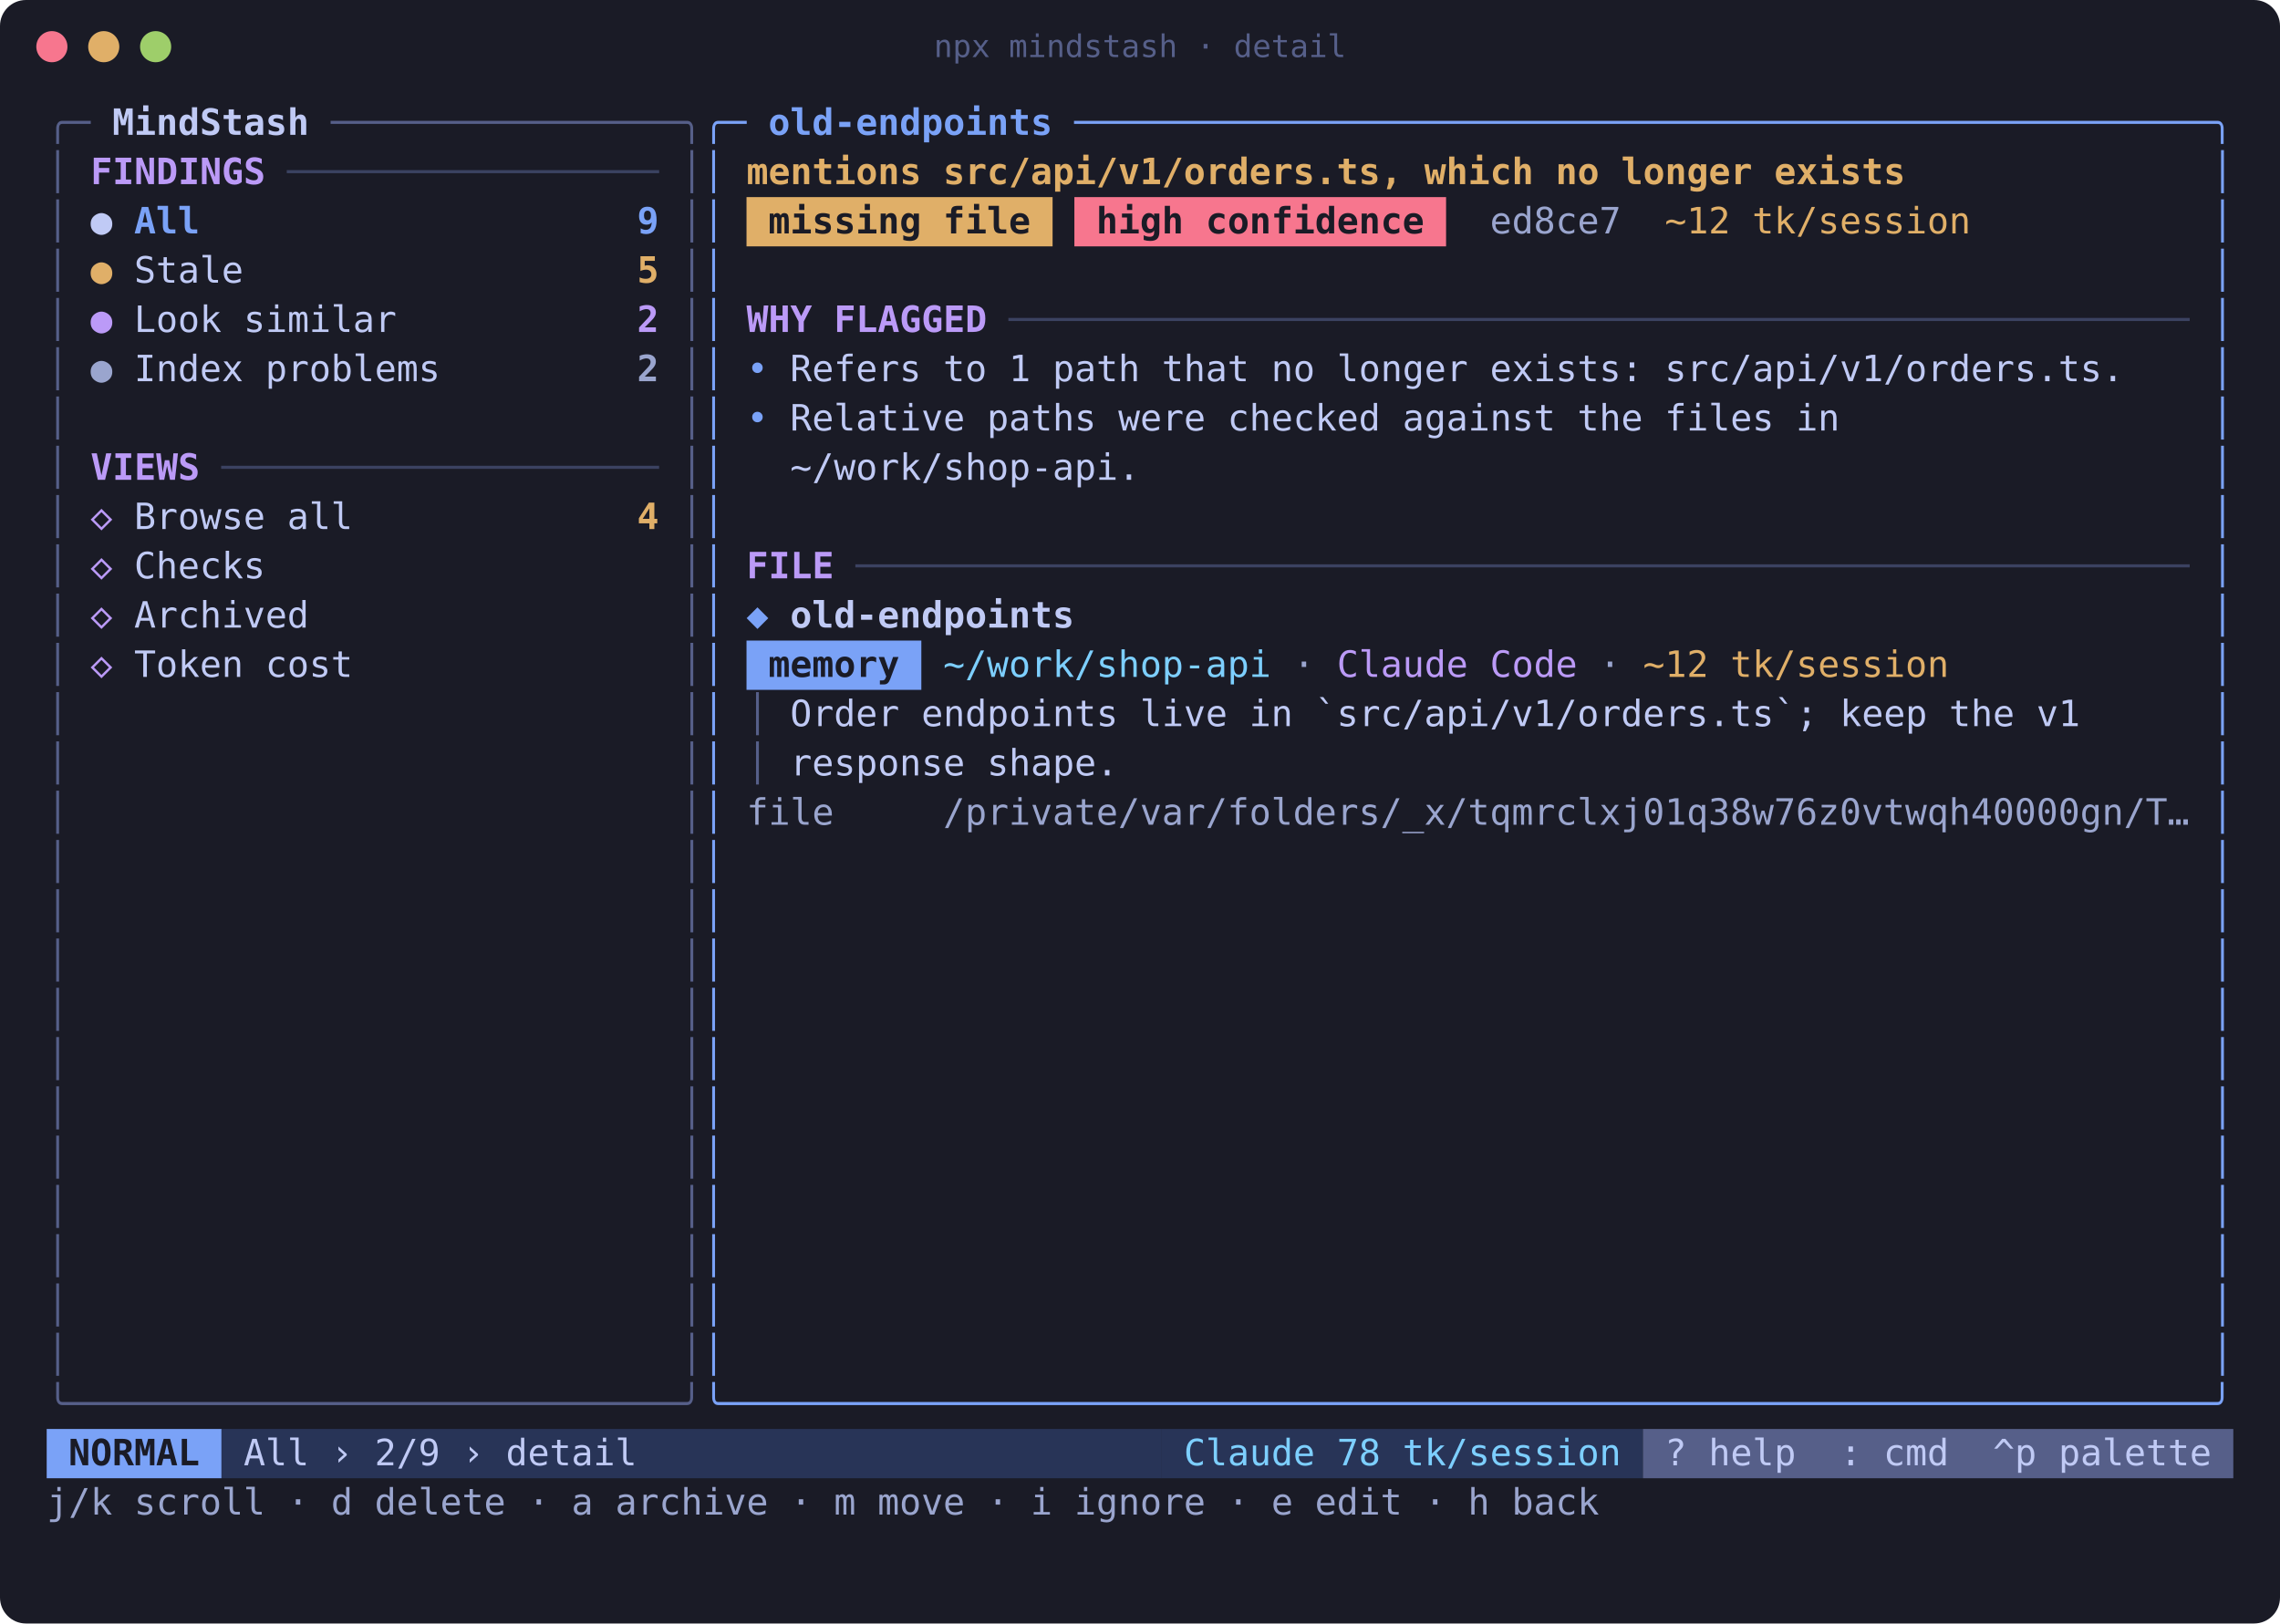
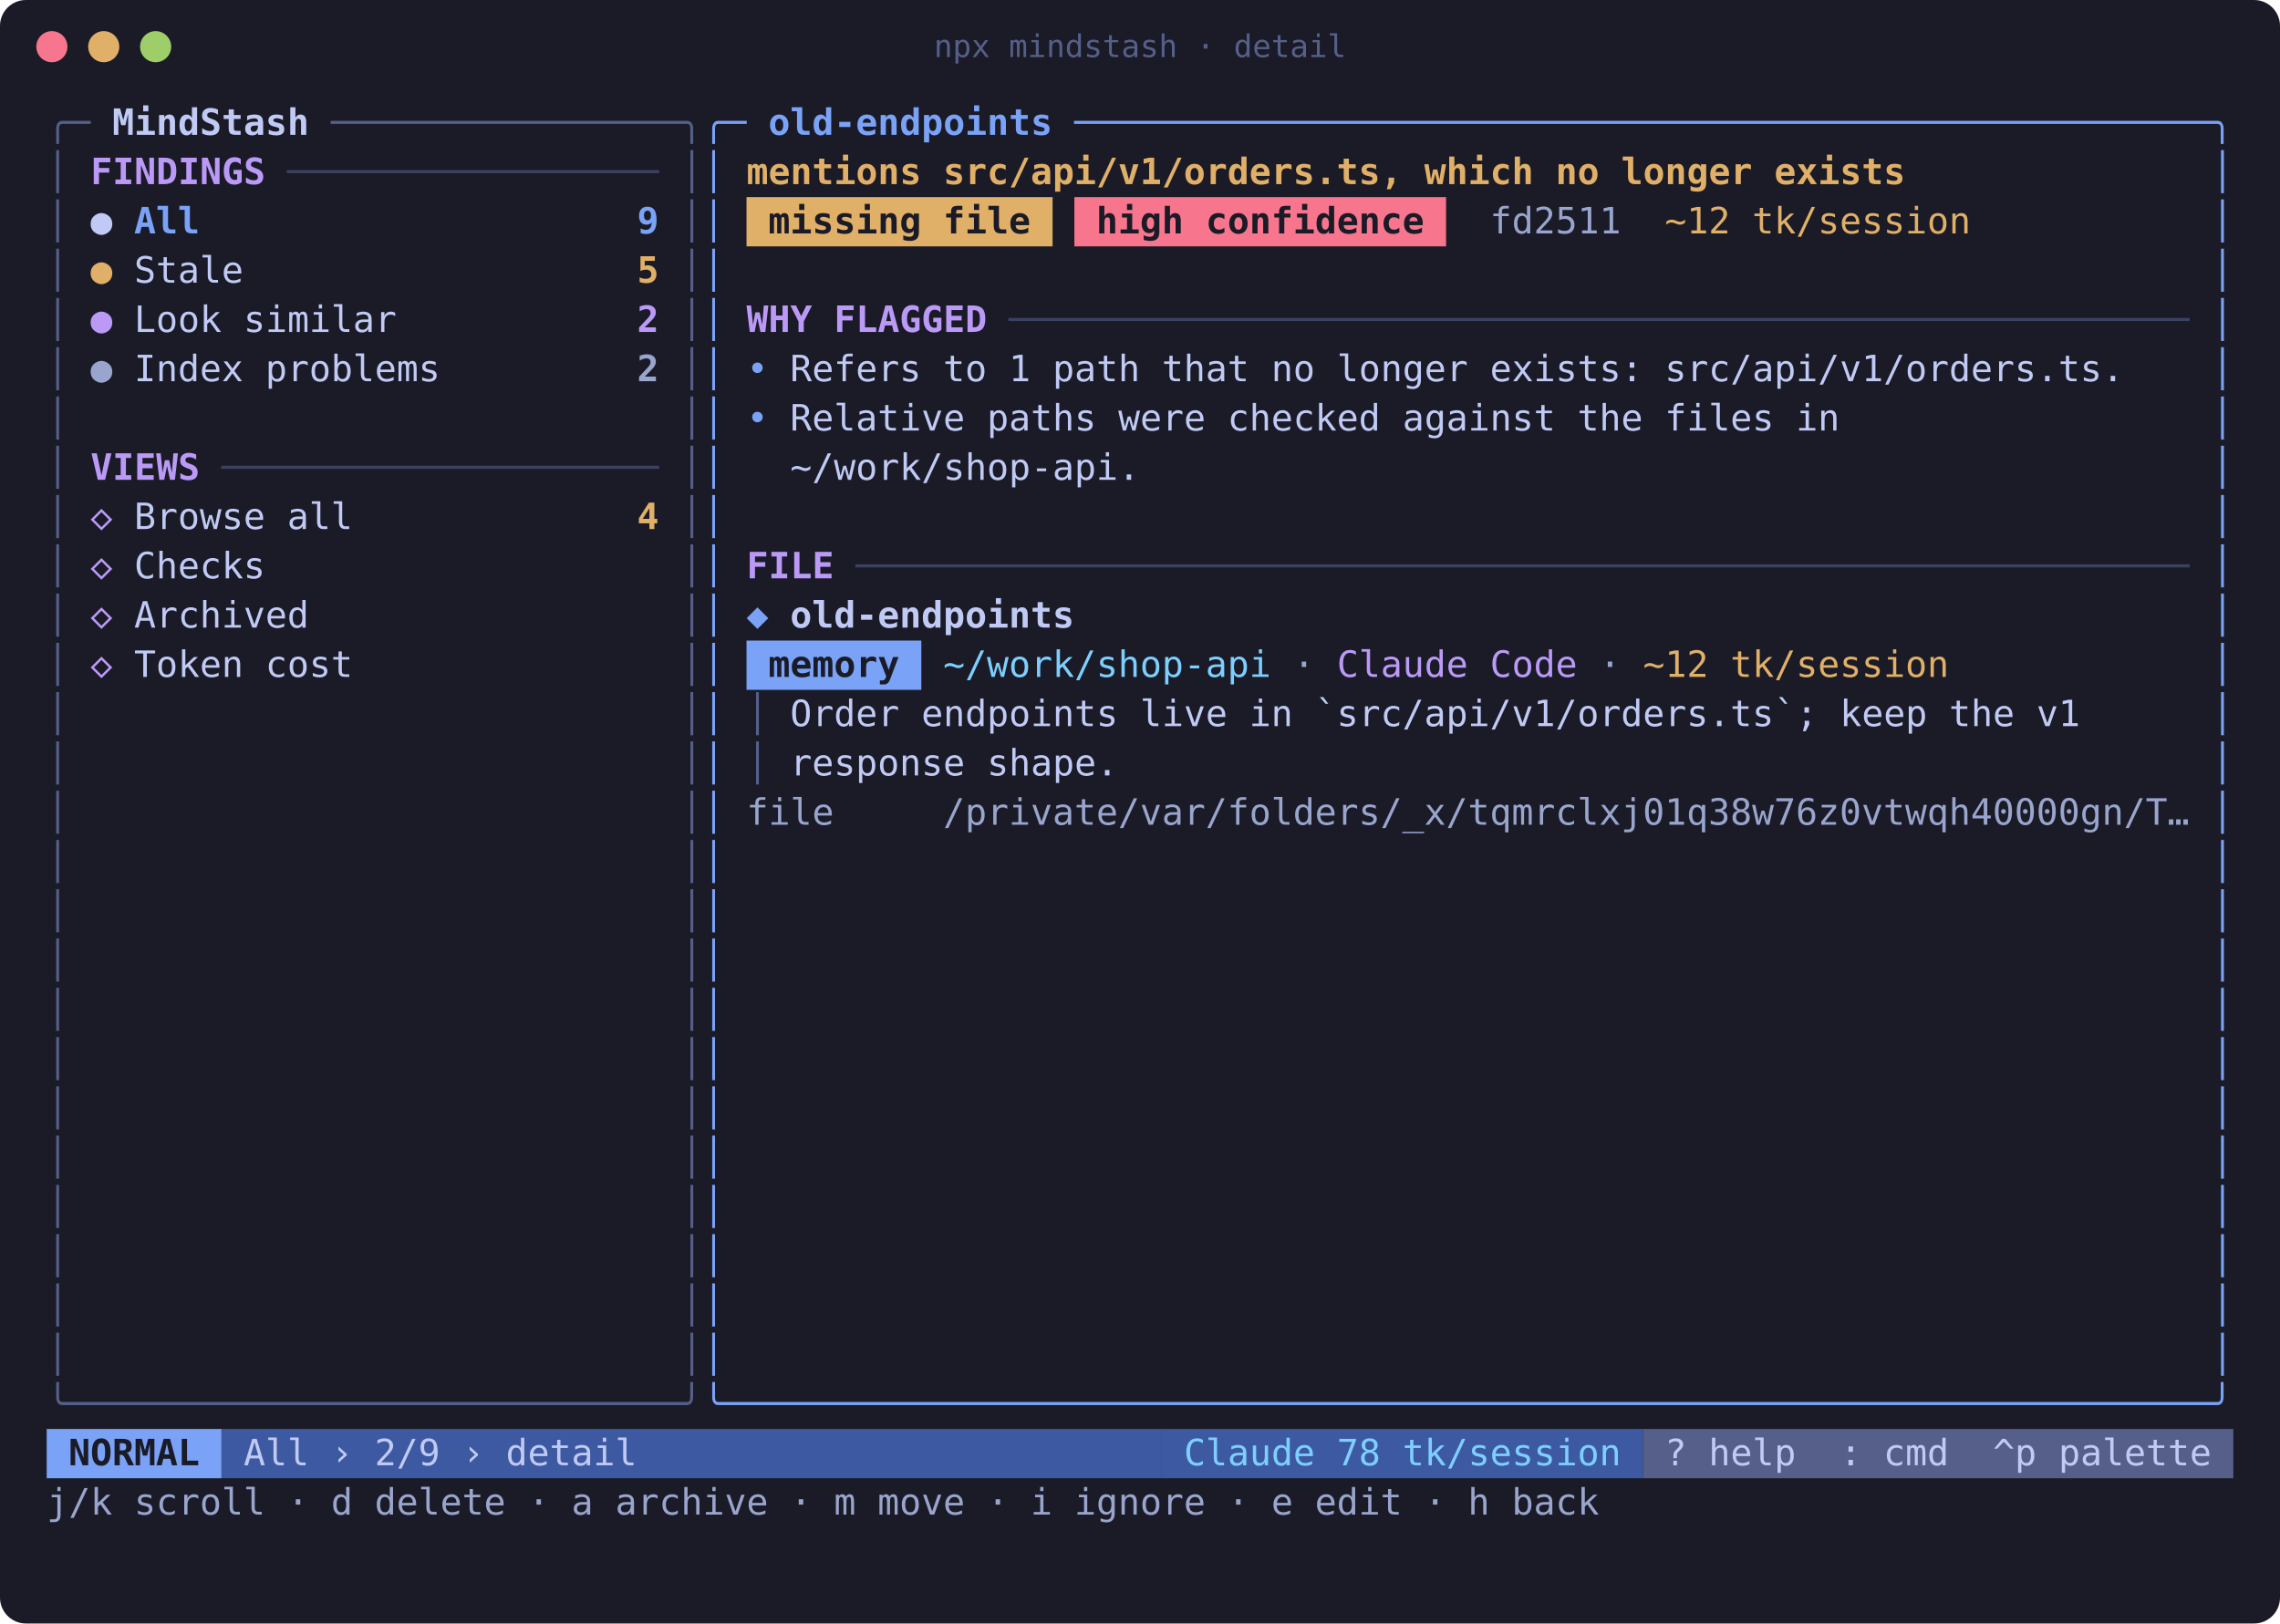
<svg xmlns="http://www.w3.org/2000/svg" width="879" height="626" viewBox="0 0 879 626" role="img" aria-label="npx mindstash · detail">
  <rect width="879" height="626" rx="10" fill="#1a1b26" />
  <circle cx="20" cy="18" r="6" fill="#f7768e" />
  <circle cx="40" cy="18" r="6" fill="#e0af68" />
  <circle cx="60" cy="18" r="6" fill="#9ece6a" />
  <text x="439.5" y="22" fill="#565f89" font-size="12" text-anchor="middle" font-family="ui-monospace, SFMono-Regular, Menlo, monospace">npx mindstash · detail</text>
  <g font-family="ui-monospace, SFMono-Regular, Menlo, Consolas, monospace" font-size="14" xml:space="preserve">
    <text x="18.0" y="52" fill="#565f89">╭─</text>
    <text x="43.3" y="52" fill="#c0caf5" font-weight="700">MindStash</text>
    <text x="127.6" y="52" fill="#565f89">────────────────╮</text>
    <text x="270.9" y="52" fill="#7aa2f7">╭─</text>
    <text x="296.2" y="52" fill="#7aa2f7" font-weight="700">old-endpoints</text>
    <text x="414.2" y="52" fill="#7aa2f7">────────────────────────────────────────────────────╮</text>
    <text x="18.0" y="71" fill="#565f89">│</text>
    <text x="34.9" y="71" fill="#bb9af7" font-weight="700">FINDINGS</text>
    <text x="110.7" y="71" fill="#3b4261">─────────────────</text>
    <text x="262.5" y="71" fill="#565f89">│</text>
    <text x="270.9" y="71" fill="#7aa2f7">│</text>
    <text x="287.8" y="71" fill="#e0af68" font-weight="700">mentions</text>
    <text x="363.6" y="71" fill="#e0af68" font-weight="700">src/api/v1/orders.ts,</text>
    <text x="549.1" y="71" fill="#e0af68" font-weight="700">which</text>
    <text x="599.7" y="71" fill="#e0af68" font-weight="700">no</text>
    <text x="625.0" y="71" fill="#e0af68" font-weight="700">longer</text>
    <text x="684.0" y="71" fill="#e0af68" font-weight="700">exists</text>
    <text x="852.6" y="71" fill="#7aa2f7">│</text>
    <text x="18.0" y="90" fill="#565f89">│</text>
    <text x="34.9" y="90" fill="#c0caf5" font-weight="700">●</text>
    <text x="51.7" y="90" fill="#7aa2f7" font-weight="700">All</text>
    <text x="245.6" y="90" fill="#7aa2f7" font-weight="700">9</text>
    <text x="262.5" y="90" fill="#565f89">│</text>
    <text x="270.9" y="90" fill="#7aa2f7">│</text>
    <rect x="287.8" y="76" width="118.0" height="19" fill="#e0af68" />
    <text x="296.2" y="90" fill="#1a1b26" font-weight="700">missing</text>
    <text x="363.6" y="90" fill="#1a1b26" font-weight="700">file</text>
    <rect x="414.2" y="76" width="143.3" height="19" fill="#f7768e" />
    <text x="422.6" y="90" fill="#1a1b26" font-weight="700">high</text>
    <text x="464.8" y="90" fill="#1a1b26" font-weight="700">confidence</text>
-     <text x="574.4" y="90" fill="#9aa5ce">ed8ce7</text>
+     <text x="574.4" y="90" fill="#9aa5ce">fd2511</text>
    <text x="641.8" y="90" fill="#e0af68">~12</text>
    <text x="675.5" y="90" fill="#e0af68">tk/session</text>
    <text x="852.6" y="90" fill="#7aa2f7">│</text>
    <text x="18.0" y="109" fill="#565f89">│</text>
    <text x="34.9" y="109" fill="#e0af68">●</text>
    <text x="51.7" y="109" fill="#c0caf5">Stale</text>
    <text x="245.6" y="109" fill="#e0af68" font-weight="700">5</text>
    <text x="262.5" y="109" fill="#565f89">│</text>
    <text x="270.9" y="109" fill="#7aa2f7">│</text>
    <text x="852.6" y="109" fill="#7aa2f7">│</text>
    <text x="18.0" y="128" fill="#565f89">│</text>
    <text x="34.9" y="128" fill="#bb9af7">●</text>
    <text x="51.7" y="128" fill="#c0caf5">Look</text>
    <text x="93.9" y="128" fill="#c0caf5">similar</text>
    <text x="245.6" y="128" fill="#bb9af7" font-weight="700">2</text>
    <text x="262.5" y="128" fill="#565f89">│</text>
    <text x="270.9" y="128" fill="#7aa2f7">│</text>
    <text x="287.8" y="128" fill="#bb9af7" font-weight="700">WHY</text>
    <text x="321.5" y="128" fill="#bb9af7" font-weight="700">FLAGGED</text>
    <text x="388.9" y="128" fill="#3b4261">──────────────────────────────────────────────────────</text>
    <text x="852.6" y="128" fill="#7aa2f7">│</text>
    <text x="18.0" y="147" fill="#565f89">│</text>
    <text x="34.9" y="147" fill="#9aa5ce">●</text>
    <text x="51.7" y="147" fill="#c0caf5">Index</text>
    <text x="102.3" y="147" fill="#c0caf5">problems</text>
    <text x="245.6" y="147" fill="#9aa5ce" font-weight="700">2</text>
    <text x="262.5" y="147" fill="#565f89">│</text>
    <text x="270.9" y="147" fill="#7aa2f7">│</text>
    <text x="287.8" y="147" fill="#7aa2f7">•</text>
    <text x="304.6" y="147" fill="#c0caf5">Refers</text>
    <text x="363.6" y="147" fill="#c0caf5">to</text>
    <text x="388.9" y="147" fill="#c0caf5">1</text>
    <text x="405.8" y="147" fill="#c0caf5">path</text>
    <text x="447.9" y="147" fill="#c0caf5">that</text>
    <text x="490.1" y="147" fill="#c0caf5">no</text>
    <text x="515.4" y="147" fill="#c0caf5">longer</text>
    <text x="574.4" y="147" fill="#c0caf5">exists:</text>
    <text x="641.8" y="147" fill="#c0caf5">src/api/v1/orders.ts.</text>
    <text x="852.6" y="147" fill="#7aa2f7">│</text>
    <text x="18.0" y="166" fill="#565f89">│</text>
    <text x="262.5" y="166" fill="#565f89">│</text>
    <text x="270.9" y="166" fill="#7aa2f7">│</text>
    <text x="287.8" y="166" fill="#7aa2f7">•</text>
    <text x="304.6" y="166" fill="#c0caf5">Relative</text>
    <text x="380.5" y="166" fill="#c0caf5">paths</text>
    <text x="431.1" y="166" fill="#c0caf5">were</text>
    <text x="473.2" y="166" fill="#c0caf5">checked</text>
    <text x="540.7" y="166" fill="#c0caf5">against</text>
    <text x="608.1" y="166" fill="#c0caf5">the</text>
    <text x="641.8" y="166" fill="#c0caf5">files</text>
    <text x="692.4" y="166" fill="#c0caf5">in</text>
    <text x="852.6" y="166" fill="#7aa2f7">│</text>
    <text x="18.0" y="185" fill="#565f89">│</text>
    <text x="34.9" y="185" fill="#bb9af7" font-weight="700">VIEWS</text>
    <text x="85.4" y="185" fill="#3b4261">────────────────────</text>
    <text x="262.5" y="185" fill="#565f89">│</text>
    <text x="270.9" y="185" fill="#7aa2f7">│</text>
    <text x="304.6" y="185" fill="#c0caf5">~/work/shop-api.</text>
    <text x="852.6" y="185" fill="#7aa2f7">│</text>
    <text x="18.0" y="204" fill="#565f89">│</text>
    <text x="34.9" y="204" fill="#bb9af7">◇</text>
    <text x="51.7" y="204" fill="#c0caf5">Browse</text>
    <text x="110.7" y="204" fill="#c0caf5">all</text>
    <text x="245.6" y="204" fill="#e0af68" font-weight="700">4</text>
    <text x="262.5" y="204" fill="#565f89">│</text>
    <text x="270.9" y="204" fill="#7aa2f7">│</text>
    <text x="852.6" y="204" fill="#7aa2f7">│</text>
    <text x="18.0" y="223" fill="#565f89">│</text>
    <text x="34.9" y="223" fill="#bb9af7">◇</text>
    <text x="51.7" y="223" fill="#c0caf5">Checks</text>
    <text x="262.5" y="223" fill="#565f89">│</text>
    <text x="270.9" y="223" fill="#7aa2f7">│</text>
    <text x="287.8" y="223" fill="#bb9af7" font-weight="700">FILE</text>
    <text x="329.9" y="223" fill="#3b4261">─────────────────────────────────────────────────────────────</text>
    <text x="852.6" y="223" fill="#7aa2f7">│</text>
    <text x="18.0" y="242" fill="#565f89">│</text>
    <text x="34.9" y="242" fill="#bb9af7">◇</text>
    <text x="51.7" y="242" fill="#c0caf5">Archived</text>
    <text x="262.5" y="242" fill="#565f89">│</text>
    <text x="270.9" y="242" fill="#7aa2f7">│</text>
    <text x="287.8" y="242" fill="#7aa2f7">◆</text>
    <text x="304.6" y="242" fill="#c0caf5" font-weight="700">old-endpoints</text>
    <text x="852.6" y="242" fill="#7aa2f7">│</text>
    <text x="18.0" y="261" fill="#565f89">│</text>
    <text x="34.9" y="261" fill="#bb9af7">◇</text>
    <text x="51.7" y="261" fill="#c0caf5">Token</text>
    <text x="102.3" y="261" fill="#c0caf5">cost</text>
    <text x="262.5" y="261" fill="#565f89">│</text>
    <text x="270.9" y="261" fill="#7aa2f7">│</text>
    <rect x="287.8" y="247" width="67.4" height="19" fill="#7aa2f7" />
    <text x="296.2" y="261" fill="#1a1b26" font-weight="700">memory</text>
    <text x="363.6" y="261" fill="#7dcfff">~/work/shop-api</text>
    <text x="498.5" y="261" fill="#9aa5ce">·</text>
    <text x="515.4" y="261" fill="#bb9af7">Claude</text>
    <text x="574.4" y="261" fill="#bb9af7">Code</text>
    <text x="616.5" y="261" fill="#9aa5ce">·</text>
    <text x="633.4" y="261" fill="#e0af68">~12</text>
    <text x="667.1" y="261" fill="#e0af68">tk/session</text>
    <text x="852.6" y="261" fill="#7aa2f7">│</text>
    <text x="18.0" y="280" fill="#565f89">│</text>
    <text x="262.5" y="280" fill="#565f89">│</text>
    <text x="270.9" y="280" fill="#7aa2f7">│</text>
    <text x="287.8" y="280" fill="#565f89">│</text>
    <text x="304.6" y="280" fill="#c0caf5">Order</text>
    <text x="355.2" y="280" fill="#c0caf5">endpoints</text>
    <text x="439.5" y="280" fill="#c0caf5">live</text>
    <text x="481.6" y="280" fill="#c0caf5">in</text>
    <text x="506.9" y="280" fill="#c0caf5">`src/api/v1/orders.ts`;</text>
    <text x="709.3" y="280" fill="#c0caf5">keep</text>
    <text x="751.4" y="280" fill="#c0caf5">the</text>
    <text x="785.1" y="280" fill="#c0caf5">v1</text>
    <text x="852.6" y="280" fill="#7aa2f7">│</text>
    <text x="18.0" y="299" fill="#565f89">│</text>
    <text x="262.5" y="299" fill="#565f89">│</text>
    <text x="270.9" y="299" fill="#7aa2f7">│</text>
    <text x="287.8" y="299" fill="#565f89">│</text>
    <text x="304.6" y="299" fill="#c0caf5">response</text>
    <text x="380.5" y="299" fill="#c0caf5">shape.</text>
    <text x="852.6" y="299" fill="#7aa2f7">│</text>
    <text x="18.0" y="318" fill="#565f89">│</text>
    <text x="262.5" y="318" fill="#565f89">│</text>
    <text x="270.9" y="318" fill="#7aa2f7">│</text>
    <text x="287.8" y="318" fill="#9aa5ce">file</text>
    <text x="363.6" y="318" fill="#9aa5ce">/private/var/folders/_x/tqmrclxj01q38w76z0vtwqh40000gn/T…</text>
    <text x="852.6" y="318" fill="#7aa2f7">│</text>
    <text x="18.0" y="337" fill="#565f89">│</text>
    <text x="262.5" y="337" fill="#565f89">│</text>
    <text x="270.9" y="337" fill="#7aa2f7">│</text>
    <text x="852.6" y="337" fill="#7aa2f7">│</text>
    <text x="18.0" y="356" fill="#565f89">│</text>
    <text x="262.5" y="356" fill="#565f89">│</text>
    <text x="270.9" y="356" fill="#7aa2f7">│</text>
    <text x="852.6" y="356" fill="#7aa2f7">│</text>
    <text x="18.0" y="375" fill="#565f89">│</text>
    <text x="262.5" y="375" fill="#565f89">│</text>
    <text x="270.9" y="375" fill="#7aa2f7">│</text>
    <text x="852.6" y="375" fill="#7aa2f7">│</text>
    <text x="18.0" y="394" fill="#565f89">│</text>
    <text x="262.5" y="394" fill="#565f89">│</text>
    <text x="270.9" y="394" fill="#7aa2f7">│</text>
    <text x="852.6" y="394" fill="#7aa2f7">│</text>
    <text x="18.0" y="413" fill="#565f89">│</text>
    <text x="262.5" y="413" fill="#565f89">│</text>
    <text x="270.9" y="413" fill="#7aa2f7">│</text>
    <text x="852.6" y="413" fill="#7aa2f7">│</text>
    <text x="18.0" y="432" fill="#565f89">│</text>
    <text x="262.5" y="432" fill="#565f89">│</text>
    <text x="270.9" y="432" fill="#7aa2f7">│</text>
    <text x="852.6" y="432" fill="#7aa2f7">│</text>
    <text x="18.0" y="451" fill="#565f89">│</text>
    <text x="262.5" y="451" fill="#565f89">│</text>
    <text x="270.9" y="451" fill="#7aa2f7">│</text>
    <text x="852.6" y="451" fill="#7aa2f7">│</text>
    <text x="18.0" y="470" fill="#565f89">│</text>
    <text x="262.5" y="470" fill="#565f89">│</text>
    <text x="270.9" y="470" fill="#7aa2f7">│</text>
    <text x="852.6" y="470" fill="#7aa2f7">│</text>
    <text x="18.0" y="489" fill="#565f89">│</text>
    <text x="262.5" y="489" fill="#565f89">│</text>
    <text x="270.9" y="489" fill="#7aa2f7">│</text>
    <text x="852.6" y="489" fill="#7aa2f7">│</text>
    <text x="18.0" y="508" fill="#565f89">│</text>
    <text x="262.5" y="508" fill="#565f89">│</text>
    <text x="270.9" y="508" fill="#7aa2f7">│</text>
    <text x="852.6" y="508" fill="#7aa2f7">│</text>
    <text x="18.0" y="527" fill="#565f89">│</text>
    <text x="262.5" y="527" fill="#565f89">│</text>
    <text x="270.9" y="527" fill="#7aa2f7">│</text>
    <text x="852.6" y="527" fill="#7aa2f7">│</text>
    <text x="18.0" y="546" fill="#565f89">╰────────────────────────────╯</text>
    <text x="270.9" y="546" fill="#7aa2f7">╰────────────────────────────────────────────────────────────────────╯</text>
    <rect x="18.0" y="551" width="67.4" height="19" fill="#7aa2f7" />
    <text x="26.4" y="565" fill="#1a1b26" font-weight="700">NORMAL</text>
-     <rect x="85.4" y="551" width="362.5" height="19" fill="#283457" />
+     <rect x="85.4" y="551" width="362.5" height="19" fill="#3d59a1" />
    <text x="93.9" y="565" fill="#c0caf5">All</text>
    <text x="127.6" y="565" fill="#c0caf5">›</text>
    <text x="144.4" y="565" fill="#c0caf5">2/9</text>
    <text x="178.2" y="565" fill="#c0caf5">›</text>
    <text x="195.0" y="565" fill="#c0caf5">detail</text>
-     <rect x="447.9" y="551" width="185.5" height="19" fill="#283457" />
+     <rect x="447.9" y="551" width="185.5" height="19" fill="#3d59a1" />
    <text x="456.4" y="565" fill="#7dcfff">Claude</text>
    <text x="515.4" y="565" fill="#7dcfff">78</text>
    <text x="540.7" y="565" fill="#7dcfff">tk/session</text>
    <rect x="633.4" y="551" width="227.6" height="19" fill="#565f89" />
    <text x="641.8" y="565" fill="#c0caf5">?</text>
    <text x="658.7" y="565" fill="#c0caf5">help</text>
    <text x="709.3" y="565" fill="#c0caf5">:</text>
    <text x="726.1" y="565" fill="#c0caf5">cmd</text>
    <text x="768.3" y="565" fill="#c0caf5">^p</text>
    <text x="793.6" y="565" fill="#c0caf5">palette</text>
    <text x="18.0" y="584" fill="#9aa5ce">j/k</text>
    <text x="51.7" y="584" fill="#9aa5ce">scroll</text>
    <text x="110.7" y="584" fill="#9aa5ce">·</text>
    <text x="127.6" y="584" fill="#9aa5ce">d</text>
    <text x="144.4" y="584" fill="#9aa5ce">delete</text>
    <text x="203.5" y="584" fill="#9aa5ce">·</text>
    <text x="220.3" y="584" fill="#9aa5ce">a</text>
    <text x="237.2" y="584" fill="#9aa5ce">archive</text>
    <text x="304.6" y="584" fill="#9aa5ce">·</text>
    <text x="321.5" y="584" fill="#9aa5ce">m</text>
    <text x="338.3" y="584" fill="#9aa5ce">move</text>
    <text x="380.5" y="584" fill="#9aa5ce">·</text>
    <text x="397.3" y="584" fill="#9aa5ce">i</text>
    <text x="414.2" y="584" fill="#9aa5ce">ignore</text>
    <text x="473.2" y="584" fill="#9aa5ce">·</text>
    <text x="490.1" y="584" fill="#9aa5ce">e</text>
    <text x="506.9" y="584" fill="#9aa5ce">edit</text>
    <text x="549.1" y="584" fill="#9aa5ce">·</text>
    <text x="565.9" y="584" fill="#9aa5ce">h</text>
    <text x="582.8" y="584" fill="#9aa5ce">back</text>
  </g>
</svg>
